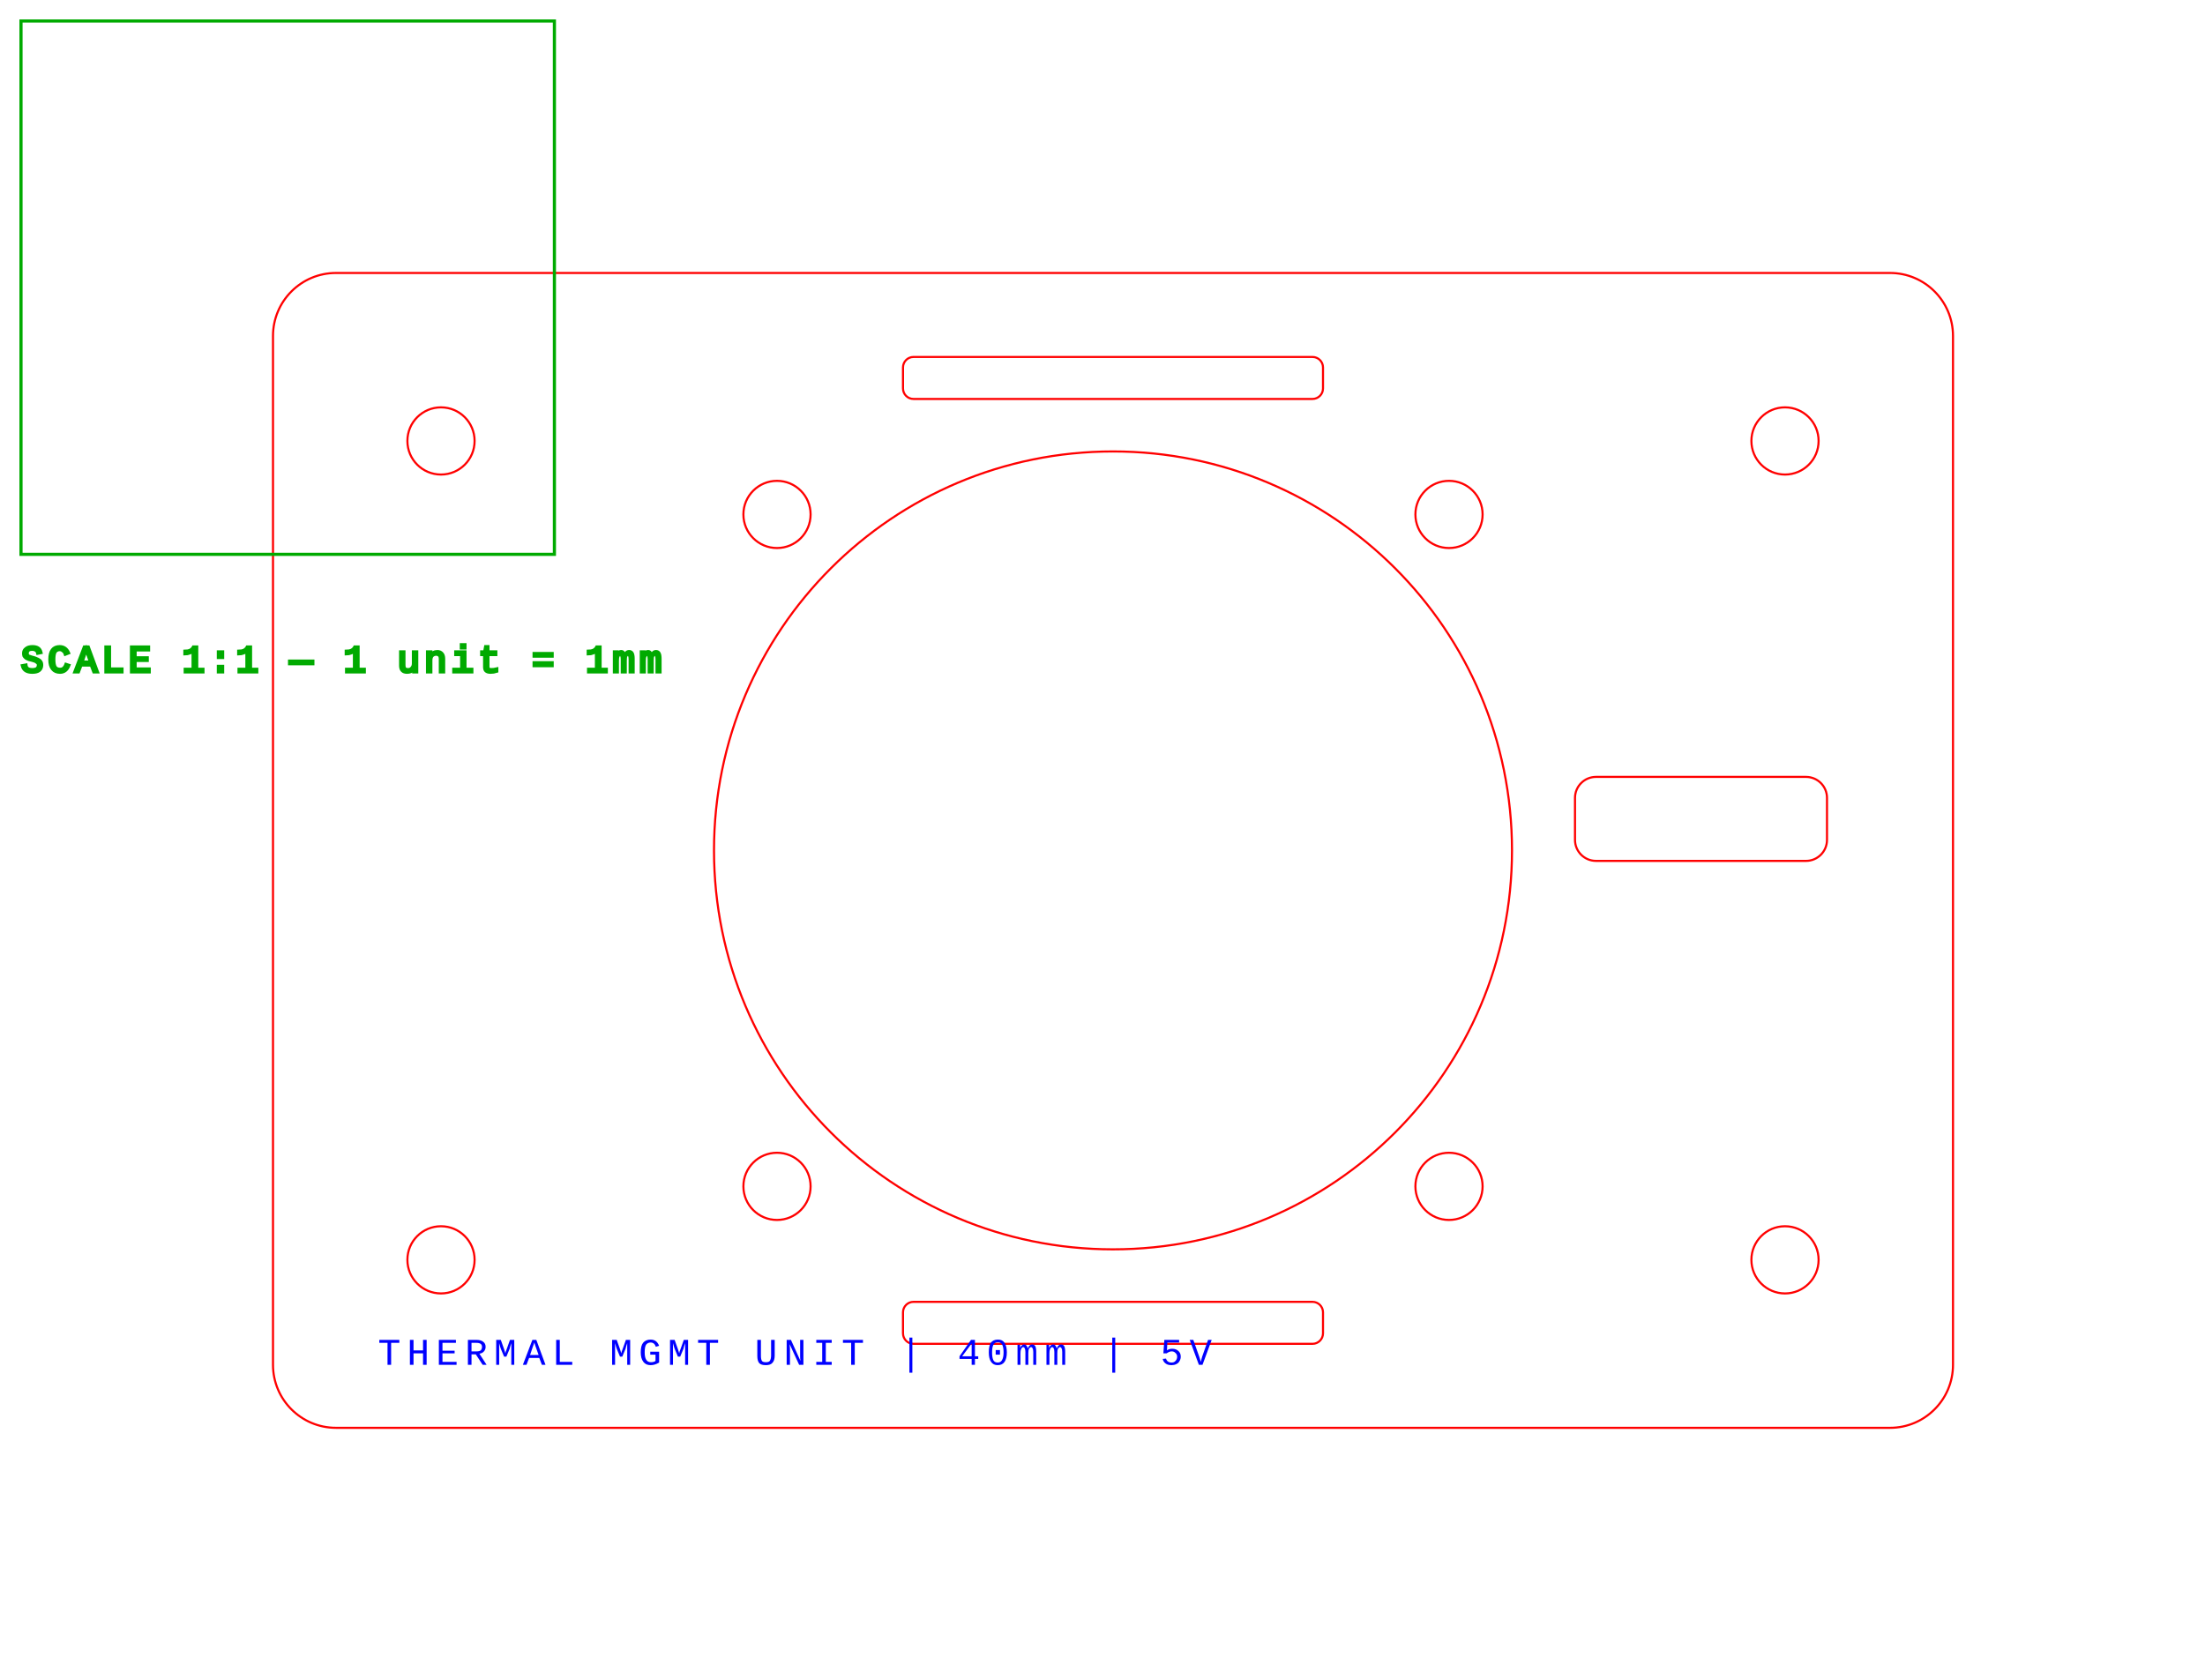
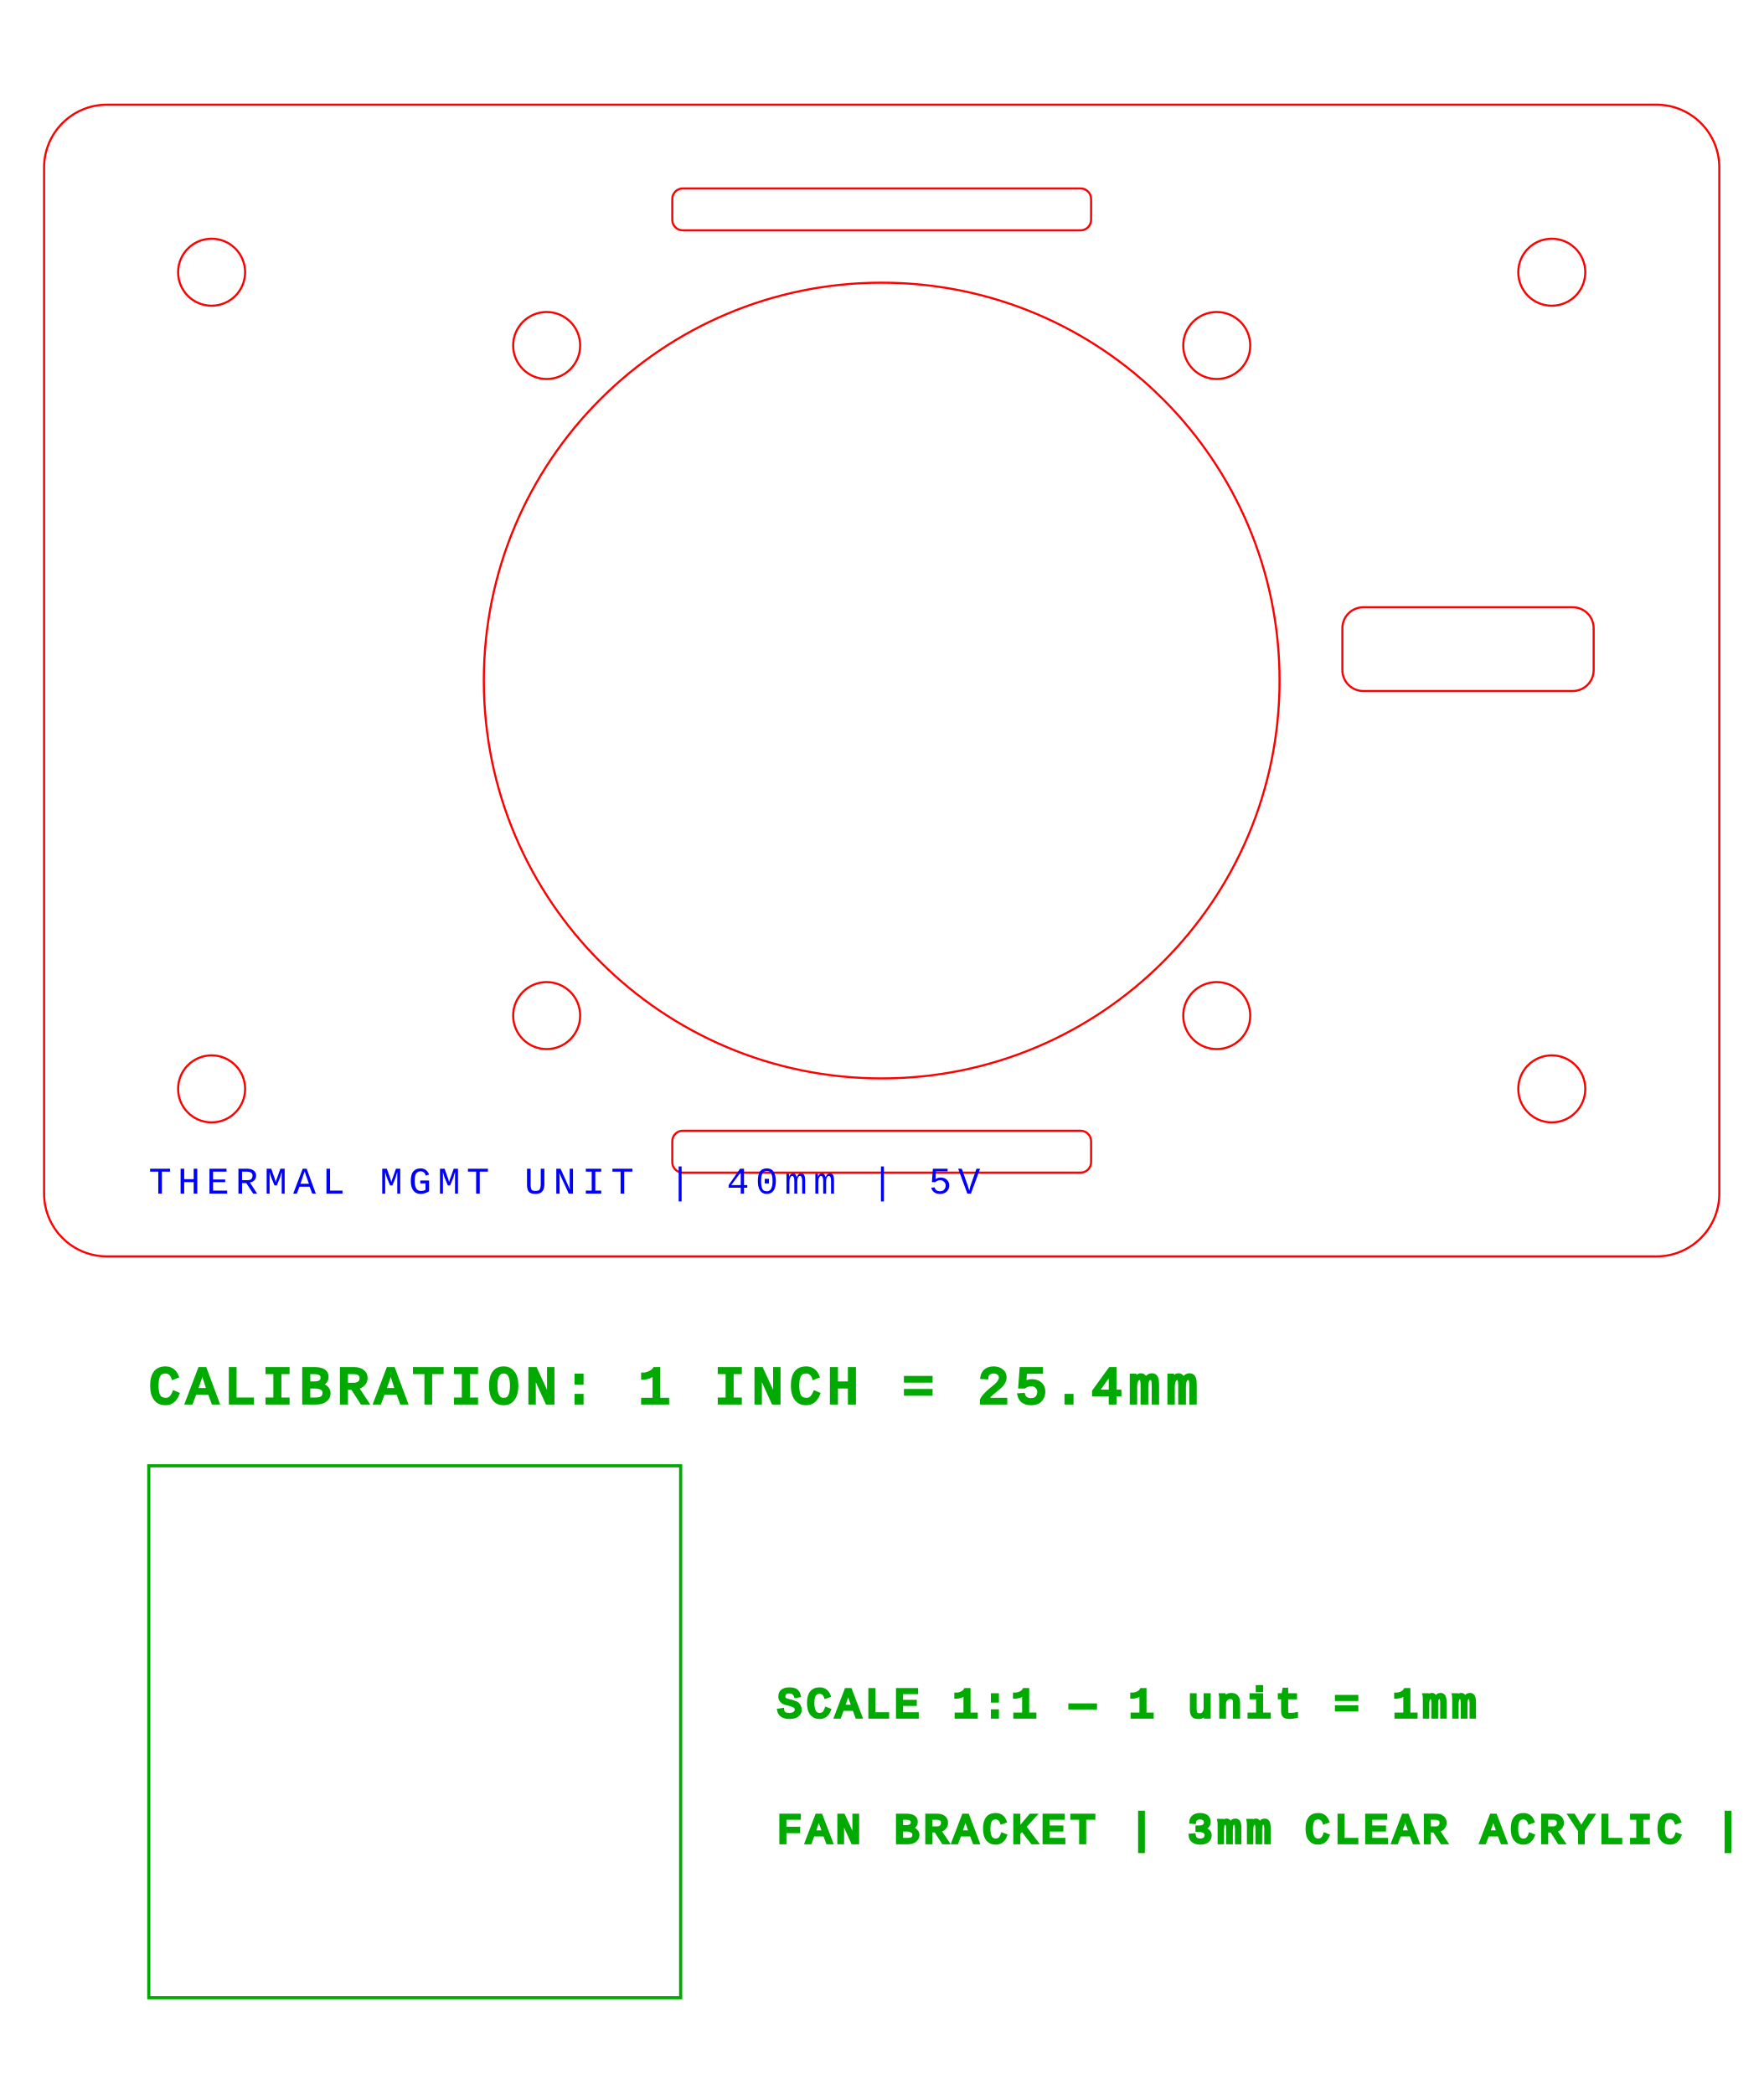
- <svg xmlns="http://www.w3.org/2000/svg" width="105mm" height="80mm" viewBox="-13 -13 105 80" style="background: transparent;">
+ <svg xmlns="http://www.w3.org/2000/svg" width="80mm" height="95mm" viewBox="0 -5 80 100" style="background: transparent;">
  <g id="CUT" fill="none" stroke="#FF0000" stroke-width="0.1">
    <rect x="0" y="0" width="80" height="55" rx="3" ry="3" />
    <circle cx="40" cy="27.5" r="19" />
    <circle cx="24" cy="11.5" r="1.6" />
    <circle cx="56" cy="11.5" r="1.6" />
    <circle cx="24" cy="43.5" r="1.6" />
    <circle cx="56" cy="43.5" r="1.6" />
    <circle cx="8" cy="8" r="1.6" />
    <circle cx="72" cy="8" r="1.6" />
    <circle cx="8" cy="47" r="1.6" />
    <circle cx="72" cy="47" r="1.6" />
    <rect x="62" y="24" width="12" height="4" rx="1" />
    <rect x="30" y="4" width="20" height="2" rx="0.5" />
    <rect x="30" y="49" width="20" height="2" rx="0.5" />
  </g>
  <g id="ETCH-DEEP" fill="#0000FF" stroke="none" font-family="'Courier New', monospace">
    <text x="5" y="52" font-size="1.8" letter-spacing="0.3">THERMAL MGMT UNIT | 40mm | 5V</text>
  </g>
  <g fill="none" stroke="#00AA00" stroke-width="0.15" font-family="'Courier New', monospace">
-     <rect x="-12" y="-12" width="25.4" height="25.4" />
-     <text x="-12" y="-14" fill="#00AA00" font-size="2" letter-spacing="0.3">CALIBRATION: 1 INCH = 25.4mm</text>
-     <text x="-12" y="19" fill="#00AA00" font-size="1.8" letter-spacing="0.2">SCALE 1:1 — 1 unit = 1mm</text>
+     <rect x="5" y="65" width="25.4" height="25.4" />
+     <text x="5" y="62" fill="#00AA00" font-size="2.5" letter-spacing="0.3">CALIBRATION: 1 INCH = 25.4mm</text>
+     <text x="35" y="77" fill="#00AA00" font-size="2" letter-spacing="0.2">SCALE 1:1 — 1 unit = 1mm</text>
+     <text x="35" y="83" fill="#00AA00" font-size="2" letter-spacing="0.2">FAN BRACKET | 3mm CLEAR ACRYLIC | 80 × 55mm</text>
  </g>
</svg>
